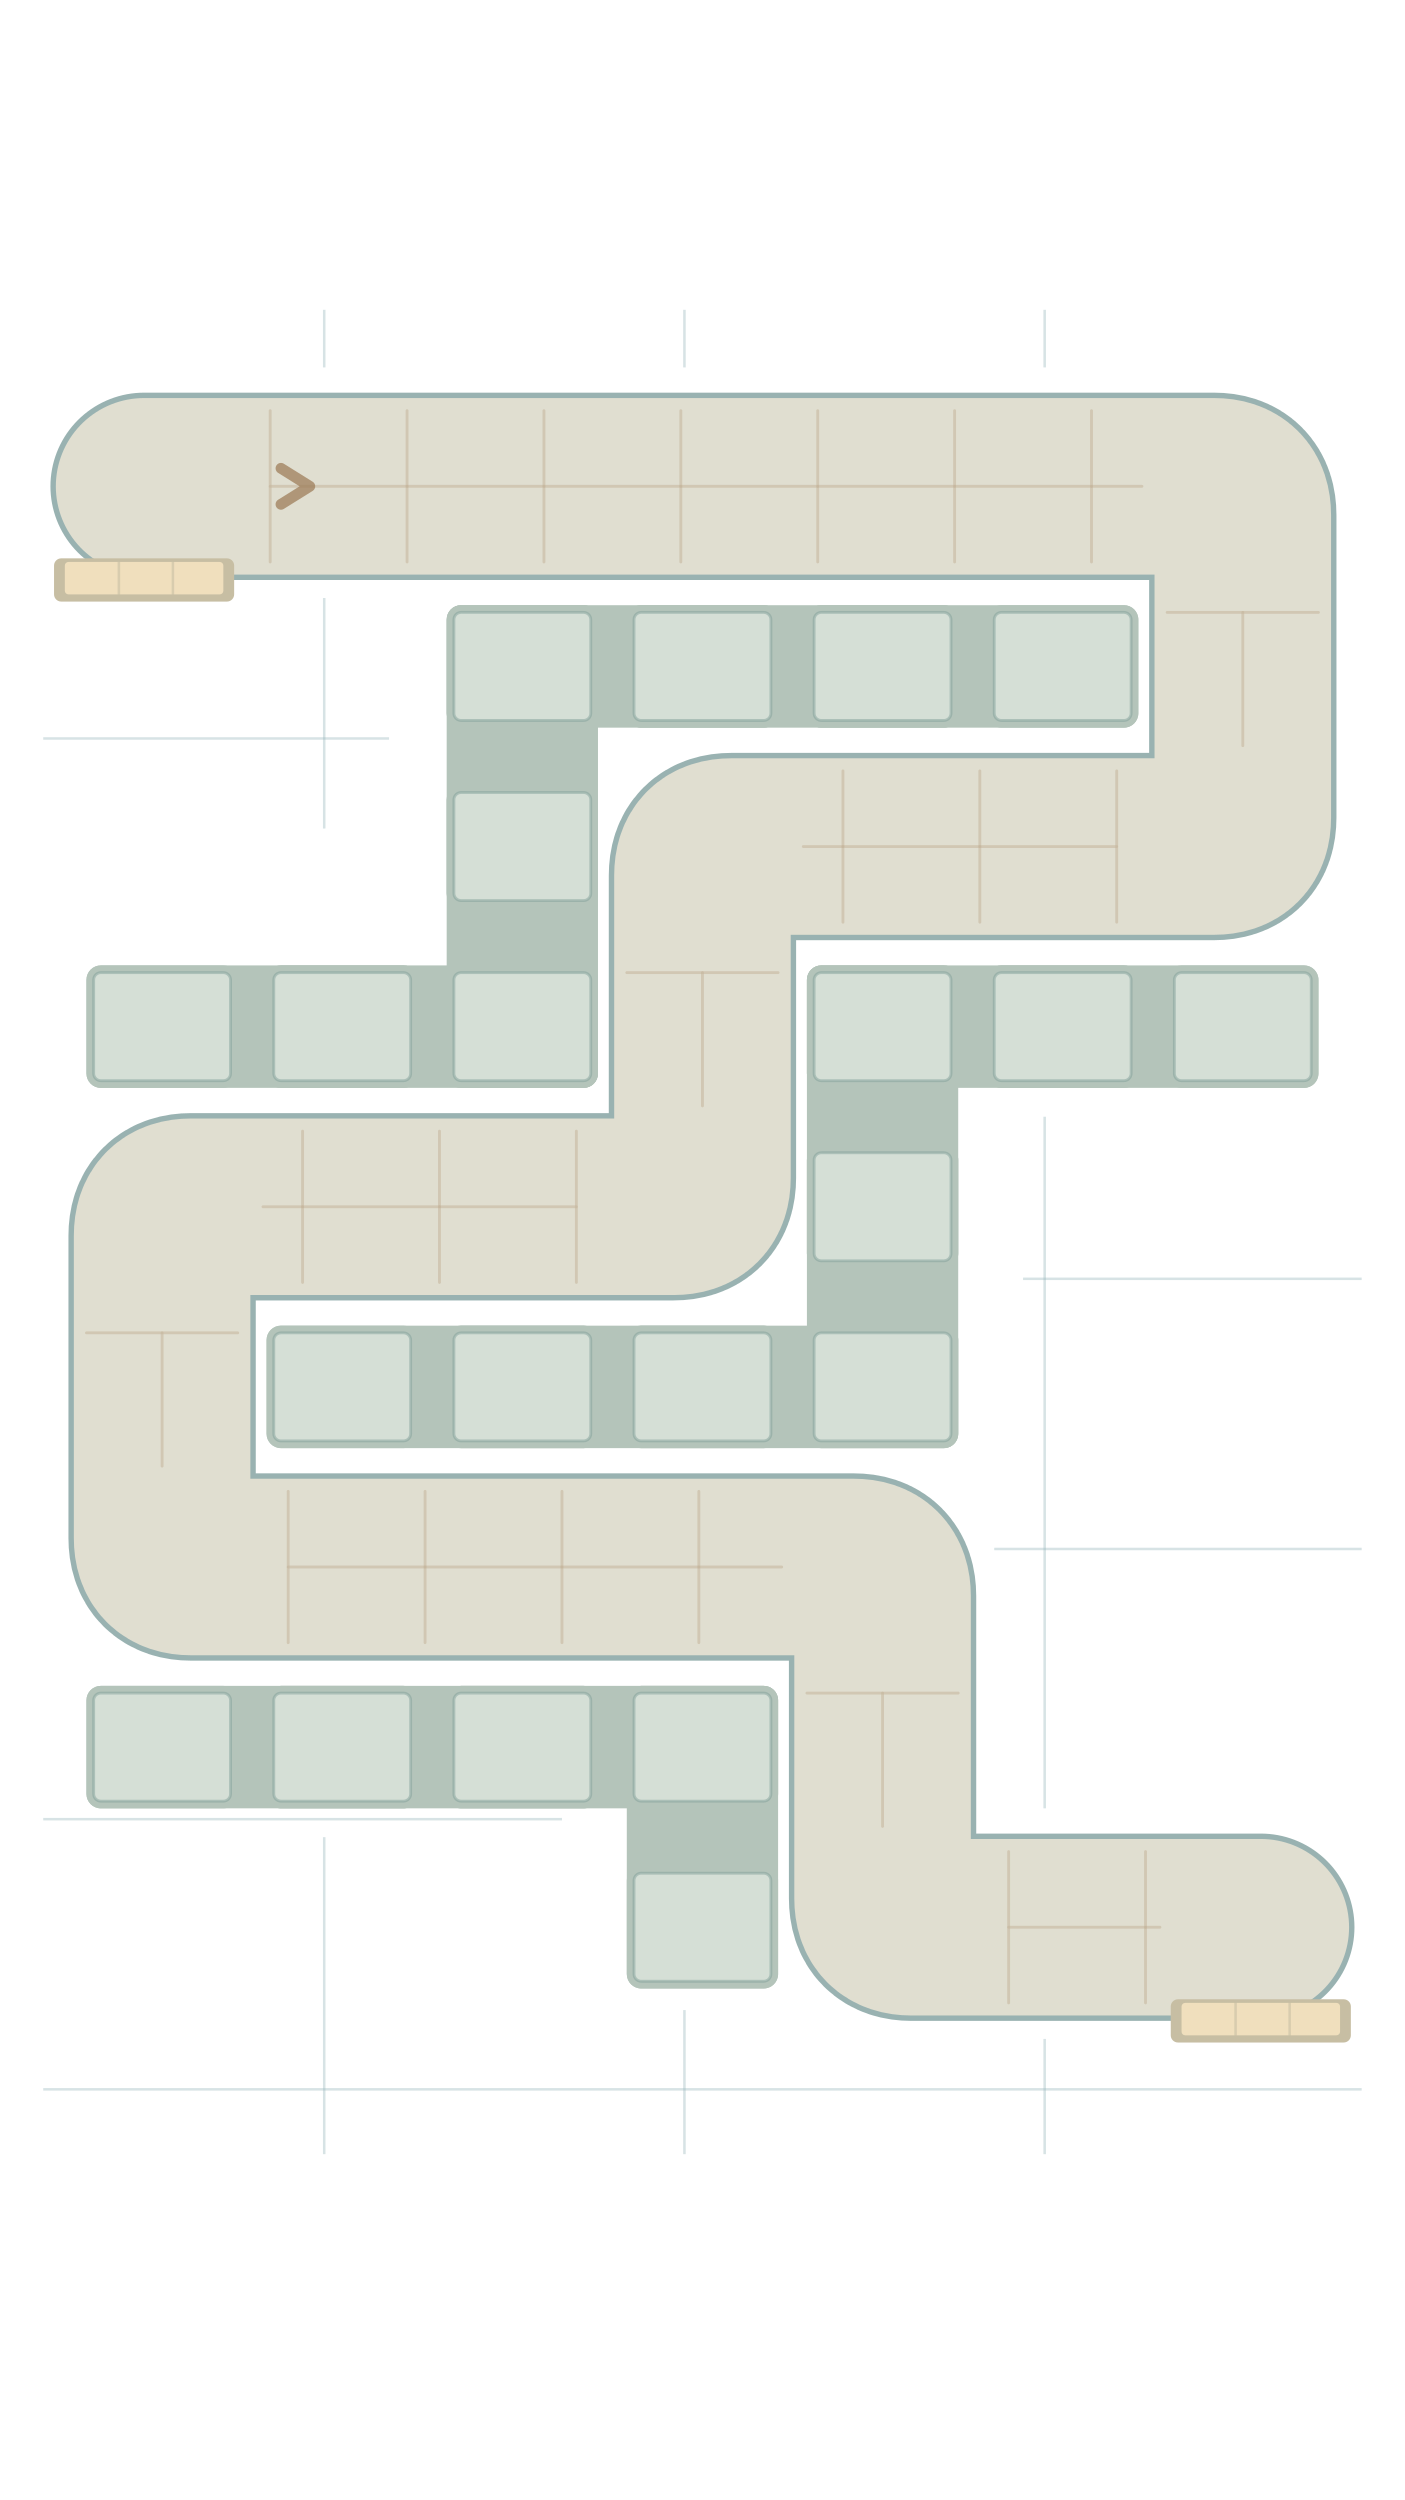
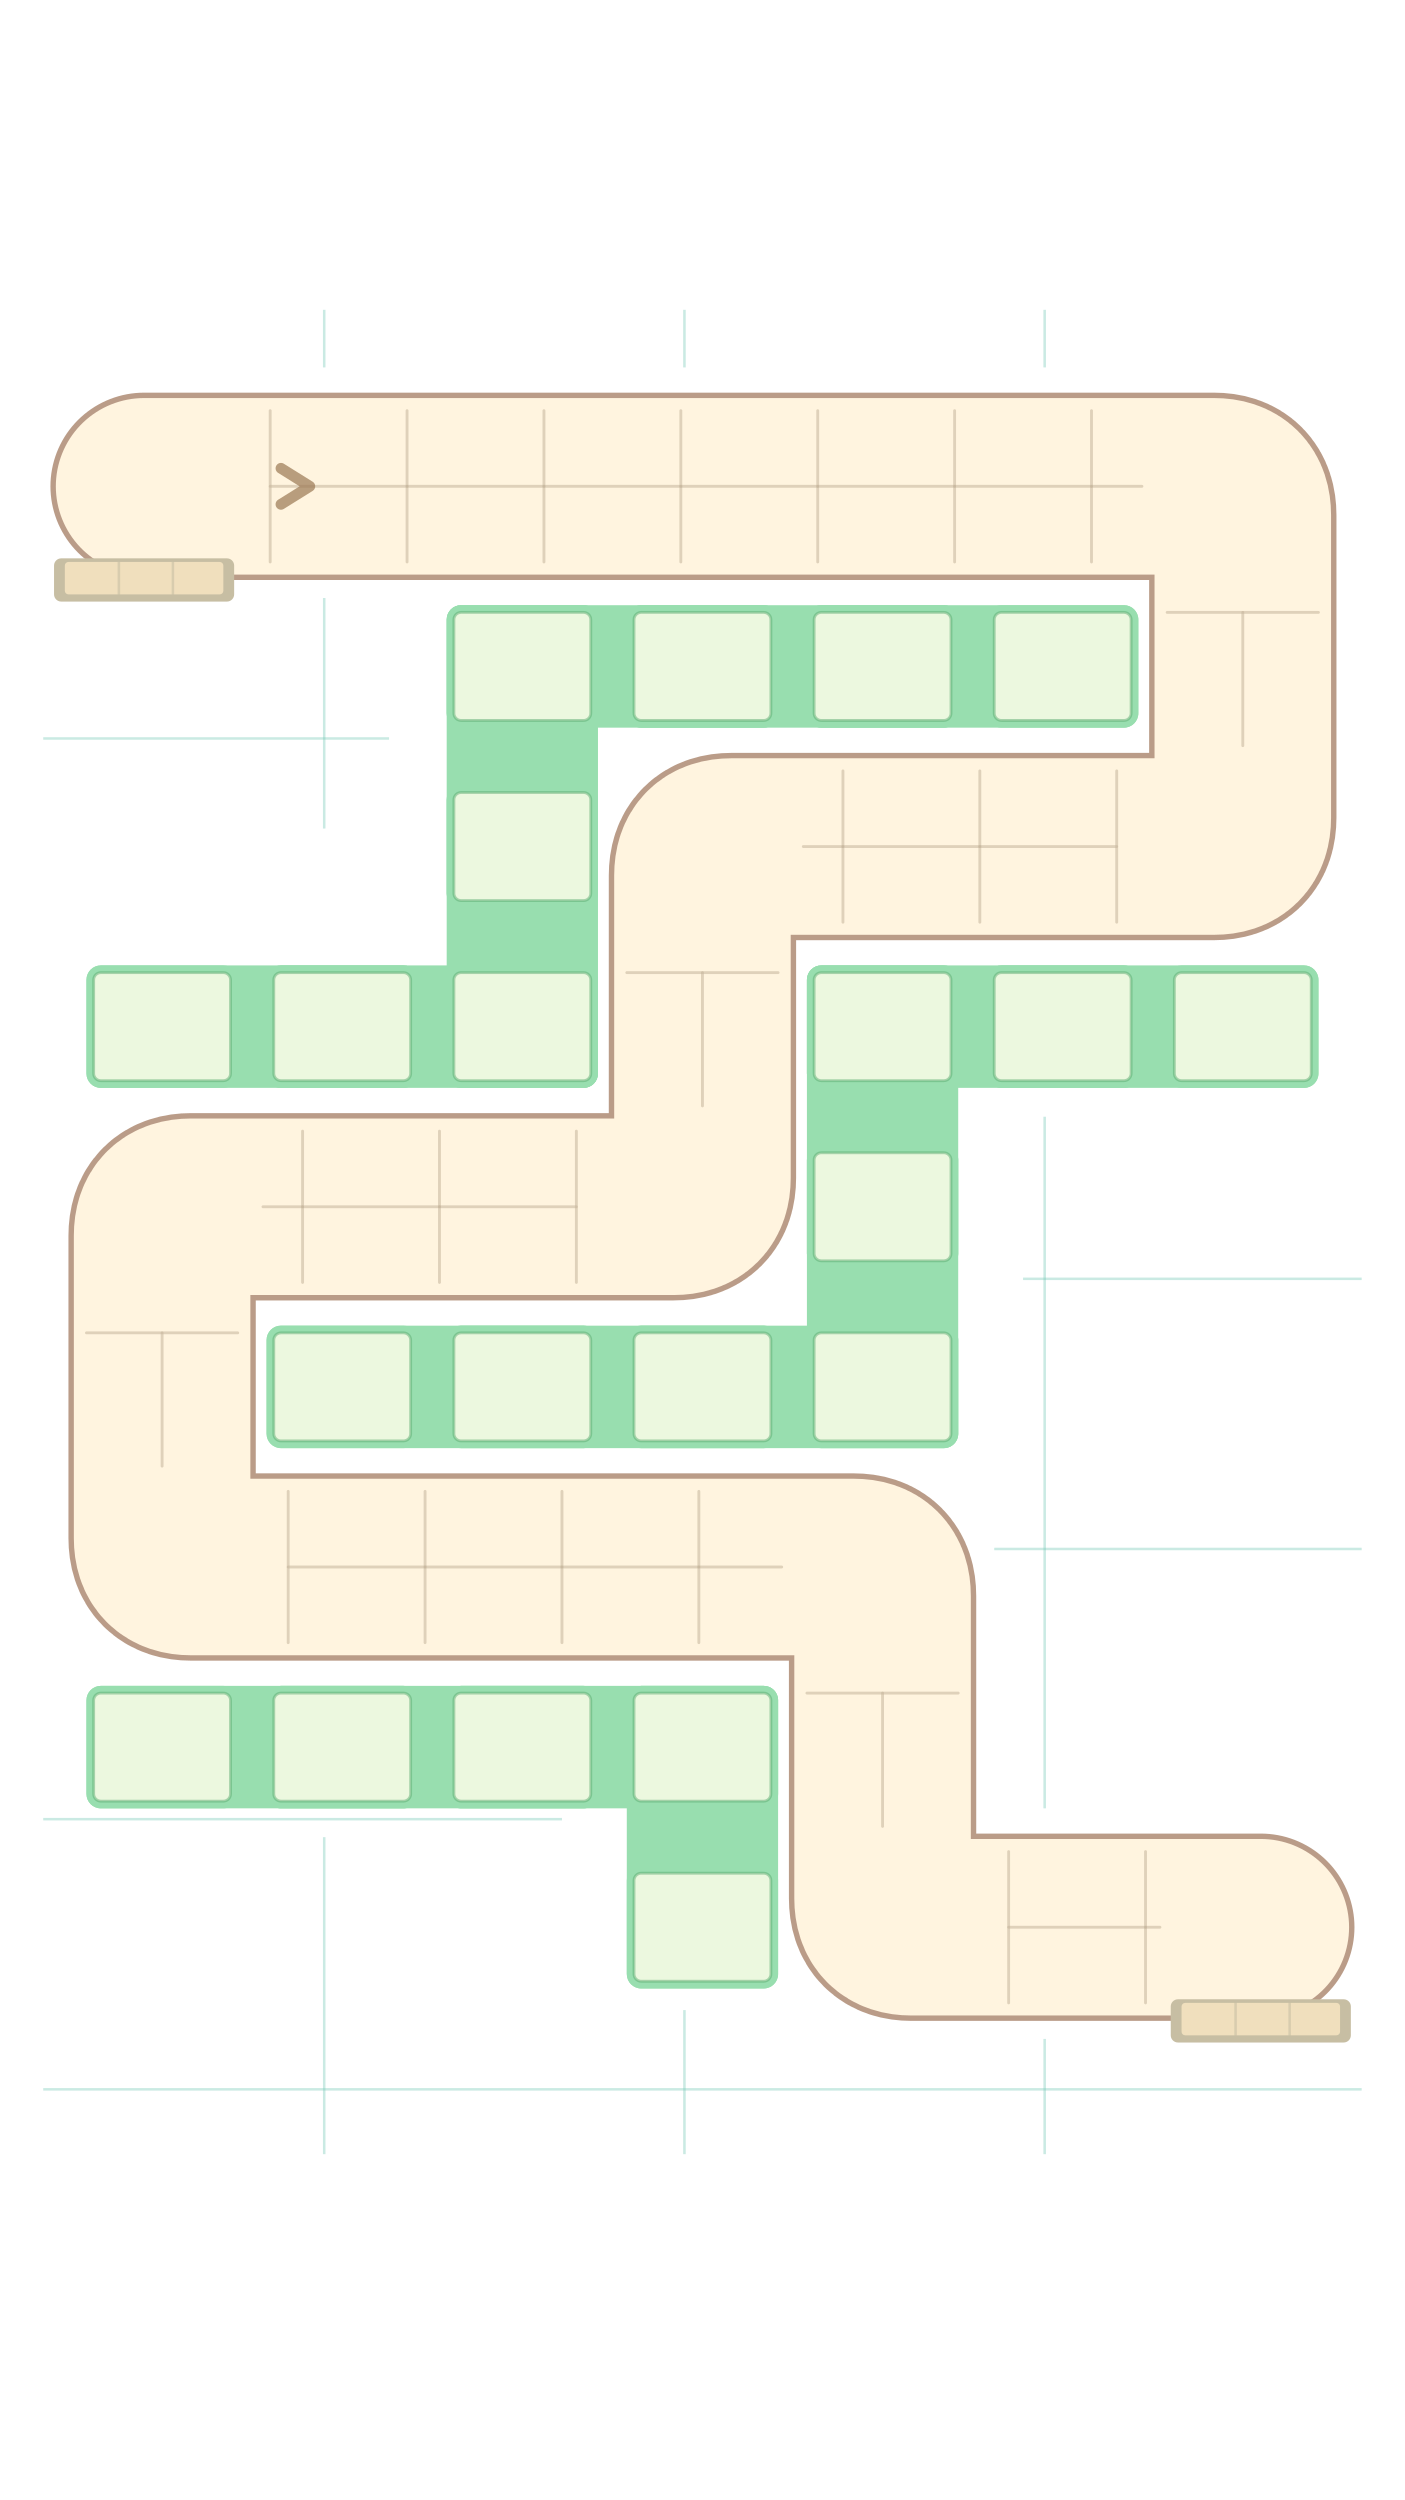
<svg xmlns="http://www.w3.org/2000/svg" width="780" height="1388" viewBox="0 0 390 694">
-   <path d="M12 205 L108 205 " fill="none" stroke="rgba(147,181,186,0.373)" stroke-width="0.7" stroke-linecap="butt" stroke-linejoin="miter" />
-   <path d="M284 355 L378 355 " fill="none" stroke="rgba(147,181,186,0.373)" stroke-width="0.7" stroke-linecap="butt" stroke-linejoin="miter" />
-   <path d="M276 430 L378 430 " fill="none" stroke="rgba(147,181,186,0.373)" stroke-width="0.7" stroke-linecap="butt" stroke-linejoin="miter" />
-   <path d="M12 505 L156 505 " fill="none" stroke="rgba(147,181,186,0.373)" stroke-width="0.7" stroke-linecap="butt" stroke-linejoin="miter" />
-   <path d="M12 580 L378 580 " fill="none" stroke="rgba(147,181,186,0.373)" stroke-width="0.7" stroke-linecap="butt" stroke-linejoin="miter" />
-   <path d="M90 86 L90 102 " fill="none" stroke="rgba(147,181,186,0.373)" stroke-width="0.7" stroke-linecap="butt" stroke-linejoin="miter" />
-   <path d="M90 166 L90 230 " fill="none" stroke="rgba(147,181,186,0.373)" stroke-width="0.7" stroke-linecap="butt" stroke-linejoin="miter" />
-   <path d="M90 510 L90 598 " fill="none" stroke="rgba(147,181,186,0.373)" stroke-width="0.7" stroke-linecap="butt" stroke-linejoin="miter" />
-   <path d="M190 86 L190 102 " fill="none" stroke="rgba(147,181,186,0.373)" stroke-width="0.7" stroke-linecap="butt" stroke-linejoin="miter" />
-   <path d="M190 558 L190 598 " fill="none" stroke="rgba(147,181,186,0.373)" stroke-width="0.7" stroke-linecap="butt" stroke-linejoin="miter" />
-   <path d="M290 86 L290 102 " fill="none" stroke="rgba(147,181,186,0.373)" stroke-width="0.7" stroke-linecap="butt" stroke-linejoin="miter" />
-   <path d="M290 310 L290 502 " fill="none" stroke="rgba(147,181,186,0.373)" stroke-width="0.7" stroke-linecap="butt" stroke-linejoin="miter" />
-   <path d="M290 566 L290 598 " fill="none" stroke="rgba(147,181,186,0.373)" stroke-width="0.7" stroke-linecap="butt" stroke-linejoin="miter" />
-   <path d="M40 135 L337 135 Q345 135 345 143 L345 227 Q345 235 337 235 L203 235 Q195 235 195 243 L195 327 Q195 335 187 335 L53 335 Q45 335 45 343 L45 427 Q45 435 53 435 L237 435 Q245 435 245 443 L245 527 Q245 535 253 535 L350 535 " fill="none" stroke="rgba(153,178,177,1)" stroke-width="52" stroke-linecap="round" stroke-linejoin="round" />
-   <path d="M40 135 L337 135 Q345 135 345 143 L345 227 Q345 235 337 235 L203 235 Q195 235 195 243 L195 327 Q195 335 187 335 L53 335 Q45 335 45 343 L45 427 Q45 435 53 435 L237 435 Q245 435 245 443 L245 527 Q245 535 253 535 L350 535 " fill="none" stroke="rgba(224,222,208,1)" stroke-width="49" stroke-linecap="round" stroke-linejoin="round" />
+   <path d="M12 205 L108 205 " fill="none" stroke="rgba(114,199,181,0.373)" stroke-width="0.7" stroke-linecap="butt" stroke-linejoin="miter" />
+   <path d="M284 355 L378 355 " fill="none" stroke="rgba(114,199,181,0.373)" stroke-width="0.7" stroke-linecap="butt" stroke-linejoin="miter" />
+   <path d="M276 430 L378 430 " fill="none" stroke="rgba(114,199,181,0.373)" stroke-width="0.7" stroke-linecap="butt" stroke-linejoin="miter" />
+   <path d="M12 505 L156 505 " fill="none" stroke="rgba(114,199,181,0.373)" stroke-width="0.7" stroke-linecap="butt" stroke-linejoin="miter" />
+   <path d="M12 580 L378 580 " fill="none" stroke="rgba(114,199,181,0.373)" stroke-width="0.7" stroke-linecap="butt" stroke-linejoin="miter" />
+   <path d="M90 86 L90 102 " fill="none" stroke="rgba(114,199,181,0.373)" stroke-width="0.7" stroke-linecap="butt" stroke-linejoin="miter" />
+   <path d="M90 166 L90 230 " fill="none" stroke="rgba(114,199,181,0.373)" stroke-width="0.7" stroke-linecap="butt" stroke-linejoin="miter" />
+   <path d="M90 510 L90 598 " fill="none" stroke="rgba(114,199,181,0.373)" stroke-width="0.7" stroke-linecap="butt" stroke-linejoin="miter" />
+   <path d="M190 86 L190 102 " fill="none" stroke="rgba(114,199,181,0.373)" stroke-width="0.7" stroke-linecap="butt" stroke-linejoin="miter" />
+   <path d="M190 558 L190 598 " fill="none" stroke="rgba(114,199,181,0.373)" stroke-width="0.7" stroke-linecap="butt" stroke-linejoin="miter" />
+   <path d="M290 86 L290 102 " fill="none" stroke="rgba(114,199,181,0.373)" stroke-width="0.7" stroke-linecap="butt" stroke-linejoin="miter" />
+   <path d="M290 310 L290 502 " fill="none" stroke="rgba(114,199,181,0.373)" stroke-width="0.7" stroke-linecap="butt" stroke-linejoin="miter" />
+   <path d="M290 566 L290 598 " fill="none" stroke="rgba(114,199,181,0.373)" stroke-width="0.7" stroke-linecap="butt" stroke-linejoin="miter" />
+   <path d="M40 135 L337 135 Q345 135 345 143 L345 227 Q345 235 337 235 L203 235 Q195 235 195 243 L195 327 Q195 335 187 335 L53 335 Q45 335 45 343 L45 427 Q45 435 53 435 L237 435 Q245 435 245 443 L245 527 Q245 535 253 535 L350 535 " fill="none" stroke="rgba(186,156,136,1)" stroke-width="52" stroke-linecap="round" stroke-linejoin="round" />
+   <path d="M40 135 L337 135 Q345 135 345 143 L345 227 Q345 235 337 235 L203 235 Q195 235 195 243 L195 327 Q195 335 187 335 L53 335 Q45 335 45 343 L45 427 Q45 435 53 435 L237 435 Q245 435 245 443 L245 527 Q245 535 253 535 L350 535 " fill="none" stroke="rgba(255,244,223,1)" stroke-width="49" stroke-linecap="round" stroke-linejoin="round" />
  <path d="M75 156 L75 114 " fill="none" stroke="rgba(196,181,155,0.549)" stroke-width="0.8" stroke-linecap="round" stroke-linejoin="round" />
  <path d="M75 135 L113 135 " fill="none" stroke="rgba(196,181,155,0.549)" stroke-width="0.8" stroke-linecap="round" stroke-linejoin="round" />
  <path d="M113 156 L113 114 " fill="none" stroke="rgba(196,181,155,0.549)" stroke-width="0.8" stroke-linecap="round" stroke-linejoin="round" />
  <path d="M113 135 L151 135 " fill="none" stroke="rgba(196,181,155,0.549)" stroke-width="0.8" stroke-linecap="round" stroke-linejoin="round" />
  <path d="M151 156 L151 114 " fill="none" stroke="rgba(196,181,155,0.549)" stroke-width="0.8" stroke-linecap="round" stroke-linejoin="round" />
  <path d="M151 135 L189 135 " fill="none" stroke="rgba(196,181,155,0.549)" stroke-width="0.8" stroke-linecap="round" stroke-linejoin="round" />
  <path d="M189 156 L189 114 " fill="none" stroke="rgba(196,181,155,0.549)" stroke-width="0.8" stroke-linecap="round" stroke-linejoin="round" />
  <path d="M189 135 L227 135 " fill="none" stroke="rgba(196,181,155,0.549)" stroke-width="0.8" stroke-linecap="round" stroke-linejoin="round" />
  <path d="M227 156 L227 114 " fill="none" stroke="rgba(196,181,155,0.549)" stroke-width="0.8" stroke-linecap="round" stroke-linejoin="round" />
  <path d="M227 135 L265 135 " fill="none" stroke="rgba(196,181,155,0.549)" stroke-width="0.8" stroke-linecap="round" stroke-linejoin="round" />
  <path d="M265 156 L265 114 " fill="none" stroke="rgba(196,181,155,0.549)" stroke-width="0.8" stroke-linecap="round" stroke-linejoin="round" />
  <path d="M265 135 L303 135 " fill="none" stroke="rgba(196,181,155,0.549)" stroke-width="0.8" stroke-linecap="round" stroke-linejoin="round" />
  <path d="M303 156 L303 114 " fill="none" stroke="rgba(196,181,155,0.549)" stroke-width="0.8" stroke-linecap="round" stroke-linejoin="round" />
  <path d="M303 135 L317 135 " fill="none" stroke="rgba(196,181,155,0.549)" stroke-width="0.8" stroke-linecap="round" stroke-linejoin="round" />
  <path d="M324 170 L366 170 " fill="none" stroke="rgba(196,181,155,0.549)" stroke-width="0.8" stroke-linecap="round" stroke-linejoin="round" />
  <path d="M345 170 L345 207 " fill="none" stroke="rgba(196,181,155,0.549)" stroke-width="0.8" stroke-linecap="round" stroke-linejoin="round" />
  <path d="M310 214 L310 256 " fill="none" stroke="rgba(196,181,155,0.549)" stroke-width="0.8" stroke-linecap="round" stroke-linejoin="round" />
  <path d="M310 235 L272 235 " fill="none" stroke="rgba(196,181,155,0.549)" stroke-width="0.8" stroke-linecap="round" stroke-linejoin="round" />
  <path d="M272 214 L272 256 " fill="none" stroke="rgba(196,181,155,0.549)" stroke-width="0.8" stroke-linecap="round" stroke-linejoin="round" />
  <path d="M272 235 L234 235 " fill="none" stroke="rgba(196,181,155,0.549)" stroke-width="0.8" stroke-linecap="round" stroke-linejoin="round" />
  <path d="M234 214 L234 256 " fill="none" stroke="rgba(196,181,155,0.549)" stroke-width="0.8" stroke-linecap="round" stroke-linejoin="round" />
  <path d="M234 235 L223 235 " fill="none" stroke="rgba(196,181,155,0.549)" stroke-width="0.8" stroke-linecap="round" stroke-linejoin="round" />
  <path d="M174 270 L216 270 " fill="none" stroke="rgba(196,181,155,0.549)" stroke-width="0.8" stroke-linecap="round" stroke-linejoin="round" />
  <path d="M195 270 L195 307 " fill="none" stroke="rgba(196,181,155,0.549)" stroke-width="0.8" stroke-linecap="round" stroke-linejoin="round" />
  <path d="M160 314 L160 356 " fill="none" stroke="rgba(196,181,155,0.549)" stroke-width="0.8" stroke-linecap="round" stroke-linejoin="round" />
  <path d="M160 335 L122 335 " fill="none" stroke="rgba(196,181,155,0.549)" stroke-width="0.8" stroke-linecap="round" stroke-linejoin="round" />
  <path d="M122 314 L122 356 " fill="none" stroke="rgba(196,181,155,0.549)" stroke-width="0.8" stroke-linecap="round" stroke-linejoin="round" />
  <path d="M122 335 L84 335 " fill="none" stroke="rgba(196,181,155,0.549)" stroke-width="0.8" stroke-linecap="round" stroke-linejoin="round" />
  <path d="M84 314 L84 356 " fill="none" stroke="rgba(196,181,155,0.549)" stroke-width="0.8" stroke-linecap="round" stroke-linejoin="round" />
  <path d="M84 335 L73 335 " fill="none" stroke="rgba(196,181,155,0.549)" stroke-width="0.8" stroke-linecap="round" stroke-linejoin="round" />
  <path d="M24 370 L66 370 " fill="none" stroke="rgba(196,181,155,0.549)" stroke-width="0.8" stroke-linecap="round" stroke-linejoin="round" />
  <path d="M45 370 L45 407 " fill="none" stroke="rgba(196,181,155,0.549)" stroke-width="0.8" stroke-linecap="round" stroke-linejoin="round" />
  <path d="M80 456 L80 414 " fill="none" stroke="rgba(196,181,155,0.549)" stroke-width="0.8" stroke-linecap="round" stroke-linejoin="round" />
  <path d="M80 435 L118 435 " fill="none" stroke="rgba(196,181,155,0.549)" stroke-width="0.8" stroke-linecap="round" stroke-linejoin="round" />
  <path d="M118 456 L118 414 " fill="none" stroke="rgba(196,181,155,0.549)" stroke-width="0.8" stroke-linecap="round" stroke-linejoin="round" />
  <path d="M118 435 L156 435 " fill="none" stroke="rgba(196,181,155,0.549)" stroke-width="0.8" stroke-linecap="round" stroke-linejoin="round" />
  <path d="M156 456 L156 414 " fill="none" stroke="rgba(196,181,155,0.549)" stroke-width="0.8" stroke-linecap="round" stroke-linejoin="round" />
  <path d="M156 435 L194 435 " fill="none" stroke="rgba(196,181,155,0.549)" stroke-width="0.8" stroke-linecap="round" stroke-linejoin="round" />
  <path d="M194 456 L194 414 " fill="none" stroke="rgba(196,181,155,0.549)" stroke-width="0.8" stroke-linecap="round" stroke-linejoin="round" />
  <path d="M194 435 L217 435 " fill="none" stroke="rgba(196,181,155,0.549)" stroke-width="0.8" stroke-linecap="round" stroke-linejoin="round" />
  <path d="M224 470 L266 470 " fill="none" stroke="rgba(196,181,155,0.549)" stroke-width="0.8" stroke-linecap="round" stroke-linejoin="round" />
  <path d="M245 470 L245 507 " fill="none" stroke="rgba(196,181,155,0.549)" stroke-width="0.8" stroke-linecap="round" stroke-linejoin="round" />
  <path d="M280 556 L280 514 " fill="none" stroke="rgba(196,181,155,0.549)" stroke-width="0.8" stroke-linecap="round" stroke-linejoin="round" />
  <path d="M280 535 L318 535 " fill="none" stroke="rgba(196,181,155,0.549)" stroke-width="0.8" stroke-linecap="round" stroke-linejoin="round" />
  <path d="M318 556 L318 514 " fill="none" stroke="rgba(196,181,155,0.549)" stroke-width="0.8" stroke-linecap="round" stroke-linejoin="round" />
  <path d="M318 535 L322 535 " fill="none" stroke="rgba(196,181,155,0.549)" stroke-width="0.8" stroke-linecap="round" stroke-linejoin="round" />
-   <rect x="124" y="168" width="92" height="34" rx="4" fill="rgba(180,196,186,1)" stroke="none" stroke-width="0.8" stroke-linecap="round" stroke-linejoin="round" />
-   <rect x="124" y="168" width="42" height="84" rx="4" fill="rgba(180,196,186,1)" stroke="none" stroke-width="0.8" stroke-linecap="round" stroke-linejoin="round" />
-   <rect x="174" y="168" width="92" height="34" rx="4" fill="rgba(180,196,186,1)" stroke="none" stroke-width="0.8" stroke-linecap="round" stroke-linejoin="round" />
-   <rect x="224" y="168" width="92" height="34" rx="4" fill="rgba(180,196,186,1)" stroke="none" stroke-width="0.8" stroke-linecap="round" stroke-linejoin="round" />
-   <rect x="124" y="218" width="42" height="84" rx="4" fill="rgba(180,196,186,1)" stroke="none" stroke-width="0.8" stroke-linecap="round" stroke-linejoin="round" />
-   <rect x="24" y="268" width="92" height="34" rx="4" fill="rgba(180,196,186,1)" stroke="none" stroke-width="0.8" stroke-linecap="round" stroke-linejoin="round" />
-   <rect x="74" y="268" width="92" height="34" rx="4" fill="rgba(180,196,186,1)" stroke="none" stroke-width="0.8" stroke-linecap="round" stroke-linejoin="round" />
-   <rect x="224" y="268" width="92" height="34" rx="4" fill="rgba(180,196,186,1)" stroke="none" stroke-width="0.8" stroke-linecap="round" stroke-linejoin="round" />
-   <rect x="224" y="268" width="42" height="84" rx="4" fill="rgba(180,196,186,1)" stroke="none" stroke-width="0.8" stroke-linecap="round" stroke-linejoin="round" />
-   <rect x="274" y="268" width="92" height="34" rx="4" fill="rgba(180,196,186,1)" stroke="none" stroke-width="0.8" stroke-linecap="round" stroke-linejoin="round" />
-   <rect x="224" y="318" width="42" height="84" rx="4" fill="rgba(180,196,186,1)" stroke="none" stroke-width="0.8" stroke-linecap="round" stroke-linejoin="round" />
-   <rect x="74" y="368" width="92" height="34" rx="4" fill="rgba(180,196,186,1)" stroke="none" stroke-width="0.8" stroke-linecap="round" stroke-linejoin="round" />
-   <rect x="124" y="368" width="92" height="34" rx="4" fill="rgba(180,196,186,1)" stroke="none" stroke-width="0.8" stroke-linecap="round" stroke-linejoin="round" />
-   <rect x="174" y="368" width="92" height="34" rx="4" fill="rgba(180,196,186,1)" stroke="none" stroke-width="0.8" stroke-linecap="round" stroke-linejoin="round" />
-   <rect x="24" y="468" width="92" height="34" rx="4" fill="rgba(180,196,186,1)" stroke="none" stroke-width="0.8" stroke-linecap="round" stroke-linejoin="round" />
-   <rect x="74" y="468" width="92" height="34" rx="4" fill="rgba(180,196,186,1)" stroke="none" stroke-width="0.8" stroke-linecap="round" stroke-linejoin="round" />
-   <rect x="124" y="468" width="92" height="34" rx="4" fill="rgba(180,196,186,1)" stroke="none" stroke-width="0.8" stroke-linecap="round" stroke-linejoin="round" />
-   <rect x="174" y="468" width="42" height="84" rx="4" fill="rgba(180,196,186,1)" stroke="none" stroke-width="0.8" stroke-linecap="round" stroke-linejoin="round" />
-   <rect x="124" y="168" width="42" height="34" rx="4" fill="rgba(180,196,186,1)" stroke="none" stroke-width="0.8" stroke-linecap="round" stroke-linejoin="round" />
-   <rect x="174" y="168" width="42" height="34" rx="4" fill="rgba(180,196,186,1)" stroke="none" stroke-width="0.8" stroke-linecap="round" stroke-linejoin="round" />
-   <rect x="224" y="168" width="42" height="34" rx="4" fill="rgba(180,196,186,1)" stroke="none" stroke-width="0.8" stroke-linecap="round" stroke-linejoin="round" />
-   <rect x="274" y="168" width="42" height="34" rx="4" fill="rgba(180,196,186,1)" stroke="none" stroke-width="0.8" stroke-linecap="round" stroke-linejoin="round" />
-   <rect x="124" y="218" width="42" height="34" rx="4" fill="rgba(180,196,186,1)" stroke="none" stroke-width="0.8" stroke-linecap="round" stroke-linejoin="round" />
-   <rect x="24" y="268" width="42" height="34" rx="4" fill="rgba(180,196,186,1)" stroke="none" stroke-width="0.8" stroke-linecap="round" stroke-linejoin="round" />
-   <rect x="74" y="268" width="42" height="34" rx="4" fill="rgba(180,196,186,1)" stroke="none" stroke-width="0.8" stroke-linecap="round" stroke-linejoin="round" />
-   <rect x="124" y="268" width="42" height="34" rx="4" fill="rgba(180,196,186,1)" stroke="none" stroke-width="0.8" stroke-linecap="round" stroke-linejoin="round" />
-   <rect x="224" y="268" width="42" height="34" rx="4" fill="rgba(180,196,186,1)" stroke="none" stroke-width="0.8" stroke-linecap="round" stroke-linejoin="round" />
-   <rect x="274" y="268" width="42" height="34" rx="4" fill="rgba(180,196,186,1)" stroke="none" stroke-width="0.8" stroke-linecap="round" stroke-linejoin="round" />
-   <rect x="324" y="268" width="42" height="34" rx="4" fill="rgba(180,196,186,1)" stroke="none" stroke-width="0.8" stroke-linecap="round" stroke-linejoin="round" />
-   <rect x="224" y="318" width="42" height="34" rx="4" fill="rgba(180,196,186,1)" stroke="none" stroke-width="0.8" stroke-linecap="round" stroke-linejoin="round" />
-   <rect x="74" y="368" width="42" height="34" rx="4" fill="rgba(180,196,186,1)" stroke="none" stroke-width="0.8" stroke-linecap="round" stroke-linejoin="round" />
-   <rect x="124" y="368" width="42" height="34" rx="4" fill="rgba(180,196,186,1)" stroke="none" stroke-width="0.8" stroke-linecap="round" stroke-linejoin="round" />
-   <rect x="174" y="368" width="42" height="34" rx="4" fill="rgba(180,196,186,1)" stroke="none" stroke-width="0.8" stroke-linecap="round" stroke-linejoin="round" />
-   <rect x="224" y="368" width="42" height="34" rx="4" fill="rgba(180,196,186,1)" stroke="none" stroke-width="0.8" stroke-linecap="round" stroke-linejoin="round" />
-   <rect x="24" y="468" width="42" height="34" rx="4" fill="rgba(180,196,186,1)" stroke="none" stroke-width="0.8" stroke-linecap="round" stroke-linejoin="round" />
-   <rect x="74" y="468" width="42" height="34" rx="4" fill="rgba(180,196,186,1)" stroke="none" stroke-width="0.8" stroke-linecap="round" stroke-linejoin="round" />
-   <rect x="124" y="468" width="42" height="34" rx="4" fill="rgba(180,196,186,1)" stroke="none" stroke-width="0.8" stroke-linecap="round" stroke-linejoin="round" />
-   <rect x="174" y="468" width="42" height="34" rx="4" fill="rgba(180,196,186,1)" stroke="none" stroke-width="0.8" stroke-linecap="round" stroke-linejoin="round" />
-   <rect x="174" y="518" width="42" height="34" rx="4" fill="rgba(180,196,186,1)" stroke="none" stroke-width="0.8" stroke-linecap="round" stroke-linejoin="round" />
-   <rect x="126" y="170" width="38" height="30" rx="2" fill="rgba(213,223,214,1)" stroke="none" stroke-width="0.8" stroke-linecap="round" stroke-linejoin="round" />
-   <rect x="126" y="170" width="38" height="30" rx="2" fill="none" stroke="rgba(130,159,153,0.49)" stroke-width="0.8" stroke-linecap="round" stroke-linejoin="round" />
-   <rect x="176" y="170" width="38" height="30" rx="2" fill="rgba(213,223,214,1)" stroke="none" stroke-width="0.8" stroke-linecap="round" stroke-linejoin="round" />
-   <rect x="176" y="170" width="38" height="30" rx="2" fill="none" stroke="rgba(130,159,153,0.49)" stroke-width="0.8" stroke-linecap="round" stroke-linejoin="round" />
-   <rect x="226" y="170" width="38" height="30" rx="2" fill="rgba(213,223,214,1)" stroke="none" stroke-width="0.8" stroke-linecap="round" stroke-linejoin="round" />
-   <rect x="226" y="170" width="38" height="30" rx="2" fill="none" stroke="rgba(130,159,153,0.49)" stroke-width="0.8" stroke-linecap="round" stroke-linejoin="round" />
-   <rect x="276" y="170" width="38" height="30" rx="2" fill="rgba(213,223,214,1)" stroke="none" stroke-width="0.8" stroke-linecap="round" stroke-linejoin="round" />
-   <rect x="276" y="170" width="38" height="30" rx="2" fill="none" stroke="rgba(130,159,153,0.49)" stroke-width="0.8" stroke-linecap="round" stroke-linejoin="round" />
-   <rect x="126" y="220" width="38" height="30" rx="2" fill="rgba(213,223,214,1)" stroke="none" stroke-width="0.8" stroke-linecap="round" stroke-linejoin="round" />
-   <rect x="126" y="220" width="38" height="30" rx="2" fill="none" stroke="rgba(130,159,153,0.49)" stroke-width="0.8" stroke-linecap="round" stroke-linejoin="round" />
-   <rect x="26" y="270" width="38" height="30" rx="2" fill="rgba(213,223,214,1)" stroke="none" stroke-width="0.8" stroke-linecap="round" stroke-linejoin="round" />
-   <rect x="26" y="270" width="38" height="30" rx="2" fill="none" stroke="rgba(130,159,153,0.49)" stroke-width="0.8" stroke-linecap="round" stroke-linejoin="round" />
-   <rect x="76" y="270" width="38" height="30" rx="2" fill="rgba(213,223,214,1)" stroke="none" stroke-width="0.8" stroke-linecap="round" stroke-linejoin="round" />
-   <rect x="76" y="270" width="38" height="30" rx="2" fill="none" stroke="rgba(130,159,153,0.49)" stroke-width="0.8" stroke-linecap="round" stroke-linejoin="round" />
-   <rect x="126" y="270" width="38" height="30" rx="2" fill="rgba(213,223,214,1)" stroke="none" stroke-width="0.8" stroke-linecap="round" stroke-linejoin="round" />
-   <rect x="126" y="270" width="38" height="30" rx="2" fill="none" stroke="rgba(130,159,153,0.49)" stroke-width="0.8" stroke-linecap="round" stroke-linejoin="round" />
-   <rect x="226" y="270" width="38" height="30" rx="2" fill="rgba(213,223,214,1)" stroke="none" stroke-width="0.8" stroke-linecap="round" stroke-linejoin="round" />
-   <rect x="226" y="270" width="38" height="30" rx="2" fill="none" stroke="rgba(130,159,153,0.49)" stroke-width="0.8" stroke-linecap="round" stroke-linejoin="round" />
-   <rect x="276" y="270" width="38" height="30" rx="2" fill="rgba(213,223,214,1)" stroke="none" stroke-width="0.8" stroke-linecap="round" stroke-linejoin="round" />
-   <rect x="276" y="270" width="38" height="30" rx="2" fill="none" stroke="rgba(130,159,153,0.49)" stroke-width="0.8" stroke-linecap="round" stroke-linejoin="round" />
-   <rect x="326" y="270" width="38" height="30" rx="2" fill="rgba(213,223,214,1)" stroke="none" stroke-width="0.8" stroke-linecap="round" stroke-linejoin="round" />
-   <rect x="326" y="270" width="38" height="30" rx="2" fill="none" stroke="rgba(130,159,153,0.49)" stroke-width="0.8" stroke-linecap="round" stroke-linejoin="round" />
-   <rect x="226" y="320" width="38" height="30" rx="2" fill="rgba(213,223,214,1)" stroke="none" stroke-width="0.8" stroke-linecap="round" stroke-linejoin="round" />
-   <rect x="226" y="320" width="38" height="30" rx="2" fill="none" stroke="rgba(130,159,153,0.49)" stroke-width="0.8" stroke-linecap="round" stroke-linejoin="round" />
-   <rect x="76" y="370" width="38" height="30" rx="2" fill="rgba(213,223,214,1)" stroke="none" stroke-width="0.8" stroke-linecap="round" stroke-linejoin="round" />
-   <rect x="76" y="370" width="38" height="30" rx="2" fill="none" stroke="rgba(130,159,153,0.49)" stroke-width="0.8" stroke-linecap="round" stroke-linejoin="round" />
-   <rect x="126" y="370" width="38" height="30" rx="2" fill="rgba(213,223,214,1)" stroke="none" stroke-width="0.8" stroke-linecap="round" stroke-linejoin="round" />
-   <rect x="126" y="370" width="38" height="30" rx="2" fill="none" stroke="rgba(130,159,153,0.49)" stroke-width="0.8" stroke-linecap="round" stroke-linejoin="round" />
-   <rect x="176" y="370" width="38" height="30" rx="2" fill="rgba(213,223,214,1)" stroke="none" stroke-width="0.8" stroke-linecap="round" stroke-linejoin="round" />
-   <rect x="176" y="370" width="38" height="30" rx="2" fill="none" stroke="rgba(130,159,153,0.49)" stroke-width="0.8" stroke-linecap="round" stroke-linejoin="round" />
-   <rect x="226" y="370" width="38" height="30" rx="2" fill="rgba(213,223,214,1)" stroke="none" stroke-width="0.8" stroke-linecap="round" stroke-linejoin="round" />
-   <rect x="226" y="370" width="38" height="30" rx="2" fill="none" stroke="rgba(130,159,153,0.49)" stroke-width="0.8" stroke-linecap="round" stroke-linejoin="round" />
-   <rect x="26" y="470" width="38" height="30" rx="2" fill="rgba(213,223,214,1)" stroke="none" stroke-width="0.8" stroke-linecap="round" stroke-linejoin="round" />
-   <rect x="26" y="470" width="38" height="30" rx="2" fill="none" stroke="rgba(130,159,153,0.49)" stroke-width="0.8" stroke-linecap="round" stroke-linejoin="round" />
-   <rect x="76" y="470" width="38" height="30" rx="2" fill="rgba(213,223,214,1)" stroke="none" stroke-width="0.8" stroke-linecap="round" stroke-linejoin="round" />
-   <rect x="76" y="470" width="38" height="30" rx="2" fill="none" stroke="rgba(130,159,153,0.49)" stroke-width="0.8" stroke-linecap="round" stroke-linejoin="round" />
-   <rect x="126" y="470" width="38" height="30" rx="2" fill="rgba(213,223,214,1)" stroke="none" stroke-width="0.8" stroke-linecap="round" stroke-linejoin="round" />
-   <rect x="126" y="470" width="38" height="30" rx="2" fill="none" stroke="rgba(130,159,153,0.49)" stroke-width="0.8" stroke-linecap="round" stroke-linejoin="round" />
-   <rect x="176" y="470" width="38" height="30" rx="2" fill="rgba(213,223,214,1)" stroke="none" stroke-width="0.8" stroke-linecap="round" stroke-linejoin="round" />
-   <rect x="176" y="470" width="38" height="30" rx="2" fill="none" stroke="rgba(130,159,153,0.49)" stroke-width="0.8" stroke-linecap="round" stroke-linejoin="round" />
-   <rect x="176" y="520" width="38" height="30" rx="2" fill="rgba(213,223,214,1)" stroke="none" stroke-width="0.8" stroke-linecap="round" stroke-linejoin="round" />
-   <rect x="176" y="520" width="38" height="30" rx="2" fill="none" stroke="rgba(130,159,153,0.49)" stroke-width="0.8" stroke-linecap="round" stroke-linejoin="round" />
+   <rect x="124" y="168" width="92" height="34" rx="4" fill="rgba(152,222,175,1)" stroke="none" stroke-width="0.8" stroke-linecap="round" stroke-linejoin="round" />
+   <rect x="124" y="168" width="42" height="84" rx="4" fill="rgba(152,222,175,1)" stroke="none" stroke-width="0.8" stroke-linecap="round" stroke-linejoin="round" />
+   <rect x="174" y="168" width="92" height="34" rx="4" fill="rgba(152,222,175,1)" stroke="none" stroke-width="0.8" stroke-linecap="round" stroke-linejoin="round" />
+   <rect x="224" y="168" width="92" height="34" rx="4" fill="rgba(152,222,175,1)" stroke="none" stroke-width="0.8" stroke-linecap="round" stroke-linejoin="round" />
+   <rect x="124" y="218" width="42" height="84" rx="4" fill="rgba(152,222,175,1)" stroke="none" stroke-width="0.8" stroke-linecap="round" stroke-linejoin="round" />
+   <rect x="24" y="268" width="92" height="34" rx="4" fill="rgba(152,222,175,1)" stroke="none" stroke-width="0.8" stroke-linecap="round" stroke-linejoin="round" />
+   <rect x="74" y="268" width="92" height="34" rx="4" fill="rgba(152,222,175,1)" stroke="none" stroke-width="0.8" stroke-linecap="round" stroke-linejoin="round" />
+   <rect x="224" y="268" width="92" height="34" rx="4" fill="rgba(152,222,175,1)" stroke="none" stroke-width="0.8" stroke-linecap="round" stroke-linejoin="round" />
+   <rect x="224" y="268" width="42" height="84" rx="4" fill="rgba(152,222,175,1)" stroke="none" stroke-width="0.8" stroke-linecap="round" stroke-linejoin="round" />
+   <rect x="274" y="268" width="92" height="34" rx="4" fill="rgba(152,222,175,1)" stroke="none" stroke-width="0.8" stroke-linecap="round" stroke-linejoin="round" />
+   <rect x="224" y="318" width="42" height="84" rx="4" fill="rgba(152,222,175,1)" stroke="none" stroke-width="0.8" stroke-linecap="round" stroke-linejoin="round" />
+   <rect x="74" y="368" width="92" height="34" rx="4" fill="rgba(152,222,175,1)" stroke="none" stroke-width="0.8" stroke-linecap="round" stroke-linejoin="round" />
+   <rect x="124" y="368" width="92" height="34" rx="4" fill="rgba(152,222,175,1)" stroke="none" stroke-width="0.8" stroke-linecap="round" stroke-linejoin="round" />
+   <rect x="174" y="368" width="92" height="34" rx="4" fill="rgba(152,222,175,1)" stroke="none" stroke-width="0.8" stroke-linecap="round" stroke-linejoin="round" />
+   <rect x="24" y="468" width="92" height="34" rx="4" fill="rgba(152,222,175,1)" stroke="none" stroke-width="0.8" stroke-linecap="round" stroke-linejoin="round" />
+   <rect x="74" y="468" width="92" height="34" rx="4" fill="rgba(152,222,175,1)" stroke="none" stroke-width="0.8" stroke-linecap="round" stroke-linejoin="round" />
+   <rect x="124" y="468" width="92" height="34" rx="4" fill="rgba(152,222,175,1)" stroke="none" stroke-width="0.8" stroke-linecap="round" stroke-linejoin="round" />
+   <rect x="174" y="468" width="42" height="84" rx="4" fill="rgba(152,222,175,1)" stroke="none" stroke-width="0.8" stroke-linecap="round" stroke-linejoin="round" />
+   <rect x="124" y="168" width="42" height="34" rx="4" fill="rgba(152,222,175,1)" stroke="none" stroke-width="0.8" stroke-linecap="round" stroke-linejoin="round" />
+   <rect x="174" y="168" width="42" height="34" rx="4" fill="rgba(152,222,175,1)" stroke="none" stroke-width="0.8" stroke-linecap="round" stroke-linejoin="round" />
+   <rect x="224" y="168" width="42" height="34" rx="4" fill="rgba(152,222,175,1)" stroke="none" stroke-width="0.8" stroke-linecap="round" stroke-linejoin="round" />
+   <rect x="274" y="168" width="42" height="34" rx="4" fill="rgba(152,222,175,1)" stroke="none" stroke-width="0.8" stroke-linecap="round" stroke-linejoin="round" />
+   <rect x="124" y="218" width="42" height="34" rx="4" fill="rgba(152,222,175,1)" stroke="none" stroke-width="0.8" stroke-linecap="round" stroke-linejoin="round" />
+   <rect x="24" y="268" width="42" height="34" rx="4" fill="rgba(152,222,175,1)" stroke="none" stroke-width="0.8" stroke-linecap="round" stroke-linejoin="round" />
+   <rect x="74" y="268" width="42" height="34" rx="4" fill="rgba(152,222,175,1)" stroke="none" stroke-width="0.8" stroke-linecap="round" stroke-linejoin="round" />
+   <rect x="124" y="268" width="42" height="34" rx="4" fill="rgba(152,222,175,1)" stroke="none" stroke-width="0.8" stroke-linecap="round" stroke-linejoin="round" />
+   <rect x="224" y="268" width="42" height="34" rx="4" fill="rgba(152,222,175,1)" stroke="none" stroke-width="0.8" stroke-linecap="round" stroke-linejoin="round" />
+   <rect x="274" y="268" width="42" height="34" rx="4" fill="rgba(152,222,175,1)" stroke="none" stroke-width="0.8" stroke-linecap="round" stroke-linejoin="round" />
+   <rect x="324" y="268" width="42" height="34" rx="4" fill="rgba(152,222,175,1)" stroke="none" stroke-width="0.8" stroke-linecap="round" stroke-linejoin="round" />
+   <rect x="224" y="318" width="42" height="34" rx="4" fill="rgba(152,222,175,1)" stroke="none" stroke-width="0.8" stroke-linecap="round" stroke-linejoin="round" />
+   <rect x="74" y="368" width="42" height="34" rx="4" fill="rgba(152,222,175,1)" stroke="none" stroke-width="0.8" stroke-linecap="round" stroke-linejoin="round" />
+   <rect x="124" y="368" width="42" height="34" rx="4" fill="rgba(152,222,175,1)" stroke="none" stroke-width="0.8" stroke-linecap="round" stroke-linejoin="round" />
+   <rect x="174" y="368" width="42" height="34" rx="4" fill="rgba(152,222,175,1)" stroke="none" stroke-width="0.8" stroke-linecap="round" stroke-linejoin="round" />
+   <rect x="224" y="368" width="42" height="34" rx="4" fill="rgba(152,222,175,1)" stroke="none" stroke-width="0.8" stroke-linecap="round" stroke-linejoin="round" />
+   <rect x="24" y="468" width="42" height="34" rx="4" fill="rgba(152,222,175,1)" stroke="none" stroke-width="0.8" stroke-linecap="round" stroke-linejoin="round" />
+   <rect x="74" y="468" width="42" height="34" rx="4" fill="rgba(152,222,175,1)" stroke="none" stroke-width="0.8" stroke-linecap="round" stroke-linejoin="round" />
+   <rect x="124" y="468" width="42" height="34" rx="4" fill="rgba(152,222,175,1)" stroke="none" stroke-width="0.8" stroke-linecap="round" stroke-linejoin="round" />
+   <rect x="174" y="468" width="42" height="34" rx="4" fill="rgba(152,222,175,1)" stroke="none" stroke-width="0.8" stroke-linecap="round" stroke-linejoin="round" />
+   <rect x="174" y="518" width="42" height="34" rx="4" fill="rgba(152,222,175,1)" stroke="none" stroke-width="0.8" stroke-linecap="round" stroke-linejoin="round" />
+   <rect x="126" y="170" width="38" height="30" rx="2" fill="rgba(236,248,223,1)" stroke="none" stroke-width="0.8" stroke-linecap="round" stroke-linejoin="round" />
+   <rect x="126" y="170" width="38" height="30" rx="2" fill="none" stroke="rgba(92,171,113,0.49)" stroke-width="0.8" stroke-linecap="round" stroke-linejoin="round" />
+   <rect x="176" y="170" width="38" height="30" rx="2" fill="rgba(236,248,223,1)" stroke="none" stroke-width="0.8" stroke-linecap="round" stroke-linejoin="round" />
+   <rect x="176" y="170" width="38" height="30" rx="2" fill="none" stroke="rgba(92,171,113,0.49)" stroke-width="0.8" stroke-linecap="round" stroke-linejoin="round" />
+   <rect x="226" y="170" width="38" height="30" rx="2" fill="rgba(236,248,223,1)" stroke="none" stroke-width="0.8" stroke-linecap="round" stroke-linejoin="round" />
+   <rect x="226" y="170" width="38" height="30" rx="2" fill="none" stroke="rgba(92,171,113,0.49)" stroke-width="0.8" stroke-linecap="round" stroke-linejoin="round" />
+   <rect x="276" y="170" width="38" height="30" rx="2" fill="rgba(236,248,223,1)" stroke="none" stroke-width="0.8" stroke-linecap="round" stroke-linejoin="round" />
+   <rect x="276" y="170" width="38" height="30" rx="2" fill="none" stroke="rgba(92,171,113,0.49)" stroke-width="0.8" stroke-linecap="round" stroke-linejoin="round" />
+   <rect x="126" y="220" width="38" height="30" rx="2" fill="rgba(236,248,223,1)" stroke="none" stroke-width="0.8" stroke-linecap="round" stroke-linejoin="round" />
+   <rect x="126" y="220" width="38" height="30" rx="2" fill="none" stroke="rgba(92,171,113,0.49)" stroke-width="0.8" stroke-linecap="round" stroke-linejoin="round" />
+   <rect x="26" y="270" width="38" height="30" rx="2" fill="rgba(236,248,223,1)" stroke="none" stroke-width="0.8" stroke-linecap="round" stroke-linejoin="round" />
+   <rect x="26" y="270" width="38" height="30" rx="2" fill="none" stroke="rgba(92,171,113,0.49)" stroke-width="0.8" stroke-linecap="round" stroke-linejoin="round" />
+   <rect x="76" y="270" width="38" height="30" rx="2" fill="rgba(236,248,223,1)" stroke="none" stroke-width="0.8" stroke-linecap="round" stroke-linejoin="round" />
+   <rect x="76" y="270" width="38" height="30" rx="2" fill="none" stroke="rgba(92,171,113,0.49)" stroke-width="0.8" stroke-linecap="round" stroke-linejoin="round" />
+   <rect x="126" y="270" width="38" height="30" rx="2" fill="rgba(236,248,223,1)" stroke="none" stroke-width="0.8" stroke-linecap="round" stroke-linejoin="round" />
+   <rect x="126" y="270" width="38" height="30" rx="2" fill="none" stroke="rgba(92,171,113,0.49)" stroke-width="0.8" stroke-linecap="round" stroke-linejoin="round" />
+   <rect x="226" y="270" width="38" height="30" rx="2" fill="rgba(236,248,223,1)" stroke="none" stroke-width="0.8" stroke-linecap="round" stroke-linejoin="round" />
+   <rect x="226" y="270" width="38" height="30" rx="2" fill="none" stroke="rgba(92,171,113,0.49)" stroke-width="0.8" stroke-linecap="round" stroke-linejoin="round" />
+   <rect x="276" y="270" width="38" height="30" rx="2" fill="rgba(236,248,223,1)" stroke="none" stroke-width="0.8" stroke-linecap="round" stroke-linejoin="round" />
+   <rect x="276" y="270" width="38" height="30" rx="2" fill="none" stroke="rgba(92,171,113,0.49)" stroke-width="0.8" stroke-linecap="round" stroke-linejoin="round" />
+   <rect x="326" y="270" width="38" height="30" rx="2" fill="rgba(236,248,223,1)" stroke="none" stroke-width="0.8" stroke-linecap="round" stroke-linejoin="round" />
+   <rect x="326" y="270" width="38" height="30" rx="2" fill="none" stroke="rgba(92,171,113,0.49)" stroke-width="0.8" stroke-linecap="round" stroke-linejoin="round" />
+   <rect x="226" y="320" width="38" height="30" rx="2" fill="rgba(236,248,223,1)" stroke="none" stroke-width="0.8" stroke-linecap="round" stroke-linejoin="round" />
+   <rect x="226" y="320" width="38" height="30" rx="2" fill="none" stroke="rgba(92,171,113,0.49)" stroke-width="0.8" stroke-linecap="round" stroke-linejoin="round" />
+   <rect x="76" y="370" width="38" height="30" rx="2" fill="rgba(236,248,223,1)" stroke="none" stroke-width="0.8" stroke-linecap="round" stroke-linejoin="round" />
+   <rect x="76" y="370" width="38" height="30" rx="2" fill="none" stroke="rgba(92,171,113,0.49)" stroke-width="0.8" stroke-linecap="round" stroke-linejoin="round" />
+   <rect x="126" y="370" width="38" height="30" rx="2" fill="rgba(236,248,223,1)" stroke="none" stroke-width="0.8" stroke-linecap="round" stroke-linejoin="round" />
+   <rect x="126" y="370" width="38" height="30" rx="2" fill="none" stroke="rgba(92,171,113,0.49)" stroke-width="0.8" stroke-linecap="round" stroke-linejoin="round" />
+   <rect x="176" y="370" width="38" height="30" rx="2" fill="rgba(236,248,223,1)" stroke="none" stroke-width="0.8" stroke-linecap="round" stroke-linejoin="round" />
+   <rect x="176" y="370" width="38" height="30" rx="2" fill="none" stroke="rgba(92,171,113,0.49)" stroke-width="0.8" stroke-linecap="round" stroke-linejoin="round" />
+   <rect x="226" y="370" width="38" height="30" rx="2" fill="rgba(236,248,223,1)" stroke="none" stroke-width="0.8" stroke-linecap="round" stroke-linejoin="round" />
+   <rect x="226" y="370" width="38" height="30" rx="2" fill="none" stroke="rgba(92,171,113,0.49)" stroke-width="0.8" stroke-linecap="round" stroke-linejoin="round" />
+   <rect x="26" y="470" width="38" height="30" rx="2" fill="rgba(236,248,223,1)" stroke="none" stroke-width="0.8" stroke-linecap="round" stroke-linejoin="round" />
+   <rect x="26" y="470" width="38" height="30" rx="2" fill="none" stroke="rgba(92,171,113,0.49)" stroke-width="0.8" stroke-linecap="round" stroke-linejoin="round" />
+   <rect x="76" y="470" width="38" height="30" rx="2" fill="rgba(236,248,223,1)" stroke="none" stroke-width="0.8" stroke-linecap="round" stroke-linejoin="round" />
+   <rect x="76" y="470" width="38" height="30" rx="2" fill="none" stroke="rgba(92,171,113,0.49)" stroke-width="0.8" stroke-linecap="round" stroke-linejoin="round" />
+   <rect x="126" y="470" width="38" height="30" rx="2" fill="rgba(236,248,223,1)" stroke="none" stroke-width="0.8" stroke-linecap="round" stroke-linejoin="round" />
+   <rect x="126" y="470" width="38" height="30" rx="2" fill="none" stroke="rgba(92,171,113,0.49)" stroke-width="0.8" stroke-linecap="round" stroke-linejoin="round" />
+   <rect x="176" y="470" width="38" height="30" rx="2" fill="rgba(236,248,223,1)" stroke="none" stroke-width="0.8" stroke-linecap="round" stroke-linejoin="round" />
+   <rect x="176" y="470" width="38" height="30" rx="2" fill="none" stroke="rgba(92,171,113,0.49)" stroke-width="0.8" stroke-linecap="round" stroke-linejoin="round" />
+   <rect x="176" y="520" width="38" height="30" rx="2" fill="rgba(236,248,223,1)" stroke="none" stroke-width="0.8" stroke-linecap="round" stroke-linejoin="round" />
+   <rect x="176" y="520" width="38" height="30" rx="2" fill="none" stroke="rgba(92,171,113,0.49)" stroke-width="0.8" stroke-linecap="round" stroke-linejoin="round" />
  <rect x="15" y="155" width="50" height="12" rx="2" fill="rgba(199,190,163,1)" stroke="none" stroke-width="0.8" stroke-linecap="round" stroke-linejoin="round" />
  <rect x="18" y="156" width="44" height="9" rx="1" fill="rgba(240,223,189,1)" stroke="none" stroke-width="0.8" stroke-linecap="round" stroke-linejoin="round" />
  <path d="M33 156 L33 165 " fill="none" stroke="rgba(199,190,163,0.588)" stroke-width="0.7" stroke-linecap="round" stroke-linejoin="round" />
  <path d="M48 156 L48 165 " fill="none" stroke="rgba(199,190,163,0.588)" stroke-width="0.7" stroke-linecap="round" stroke-linejoin="round" />
  <rect x="325" y="555" width="50" height="12" rx="2" fill="rgba(199,190,163,1)" stroke="none" stroke-width="0.7" stroke-linecap="round" stroke-linejoin="round" />
  <rect x="328" y="556" width="44" height="9" rx="1" fill="rgba(240,223,189,1)" stroke="none" stroke-width="0.7" stroke-linecap="round" stroke-linejoin="round" />
  <path d="M343 556 L343 565 " fill="none" stroke="rgba(199,190,163,0.588)" stroke-width="0.7" stroke-linecap="round" stroke-linejoin="round" />
  <path d="M358 556 L358 565 " fill="none" stroke="rgba(199,190,163,0.588)" stroke-width="0.7" stroke-linecap="round" stroke-linejoin="round" />
  <path d="M78 140 L86 135 L78 130 " fill="none" stroke="rgba(155,121,84,0.706)" stroke-width="3" stroke-linecap="round" stroke-linejoin="round" />
</svg>
